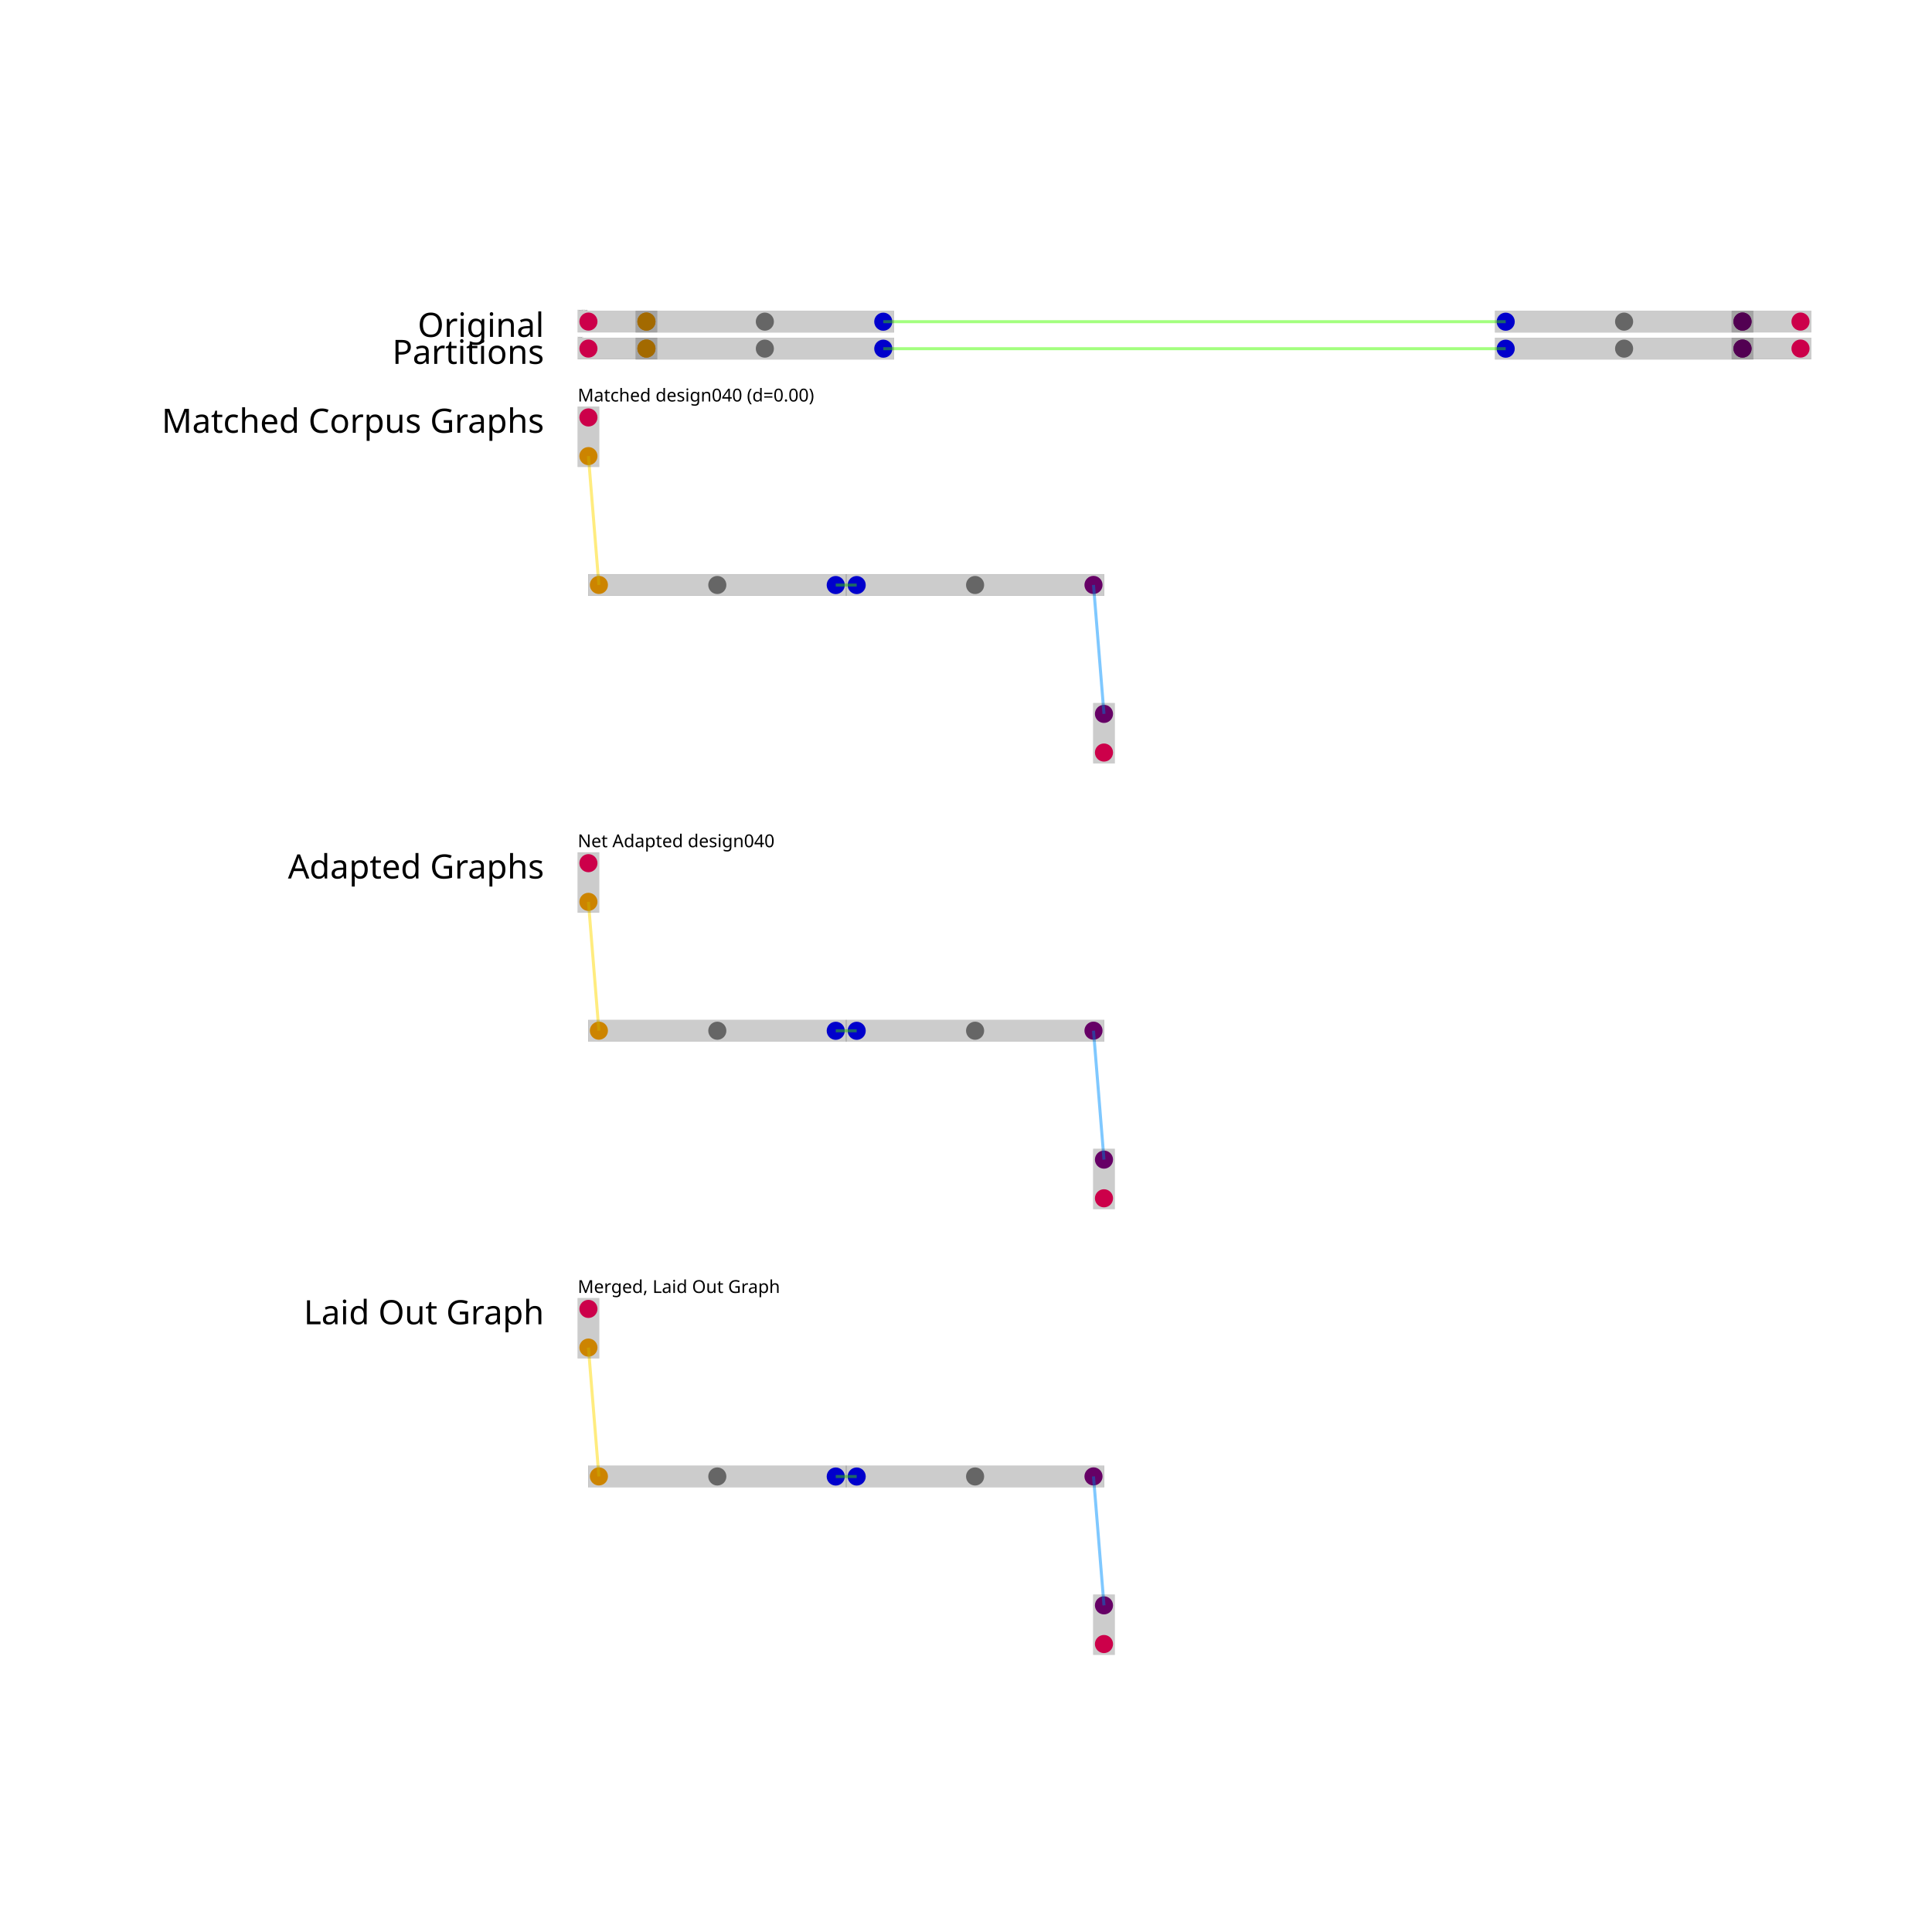
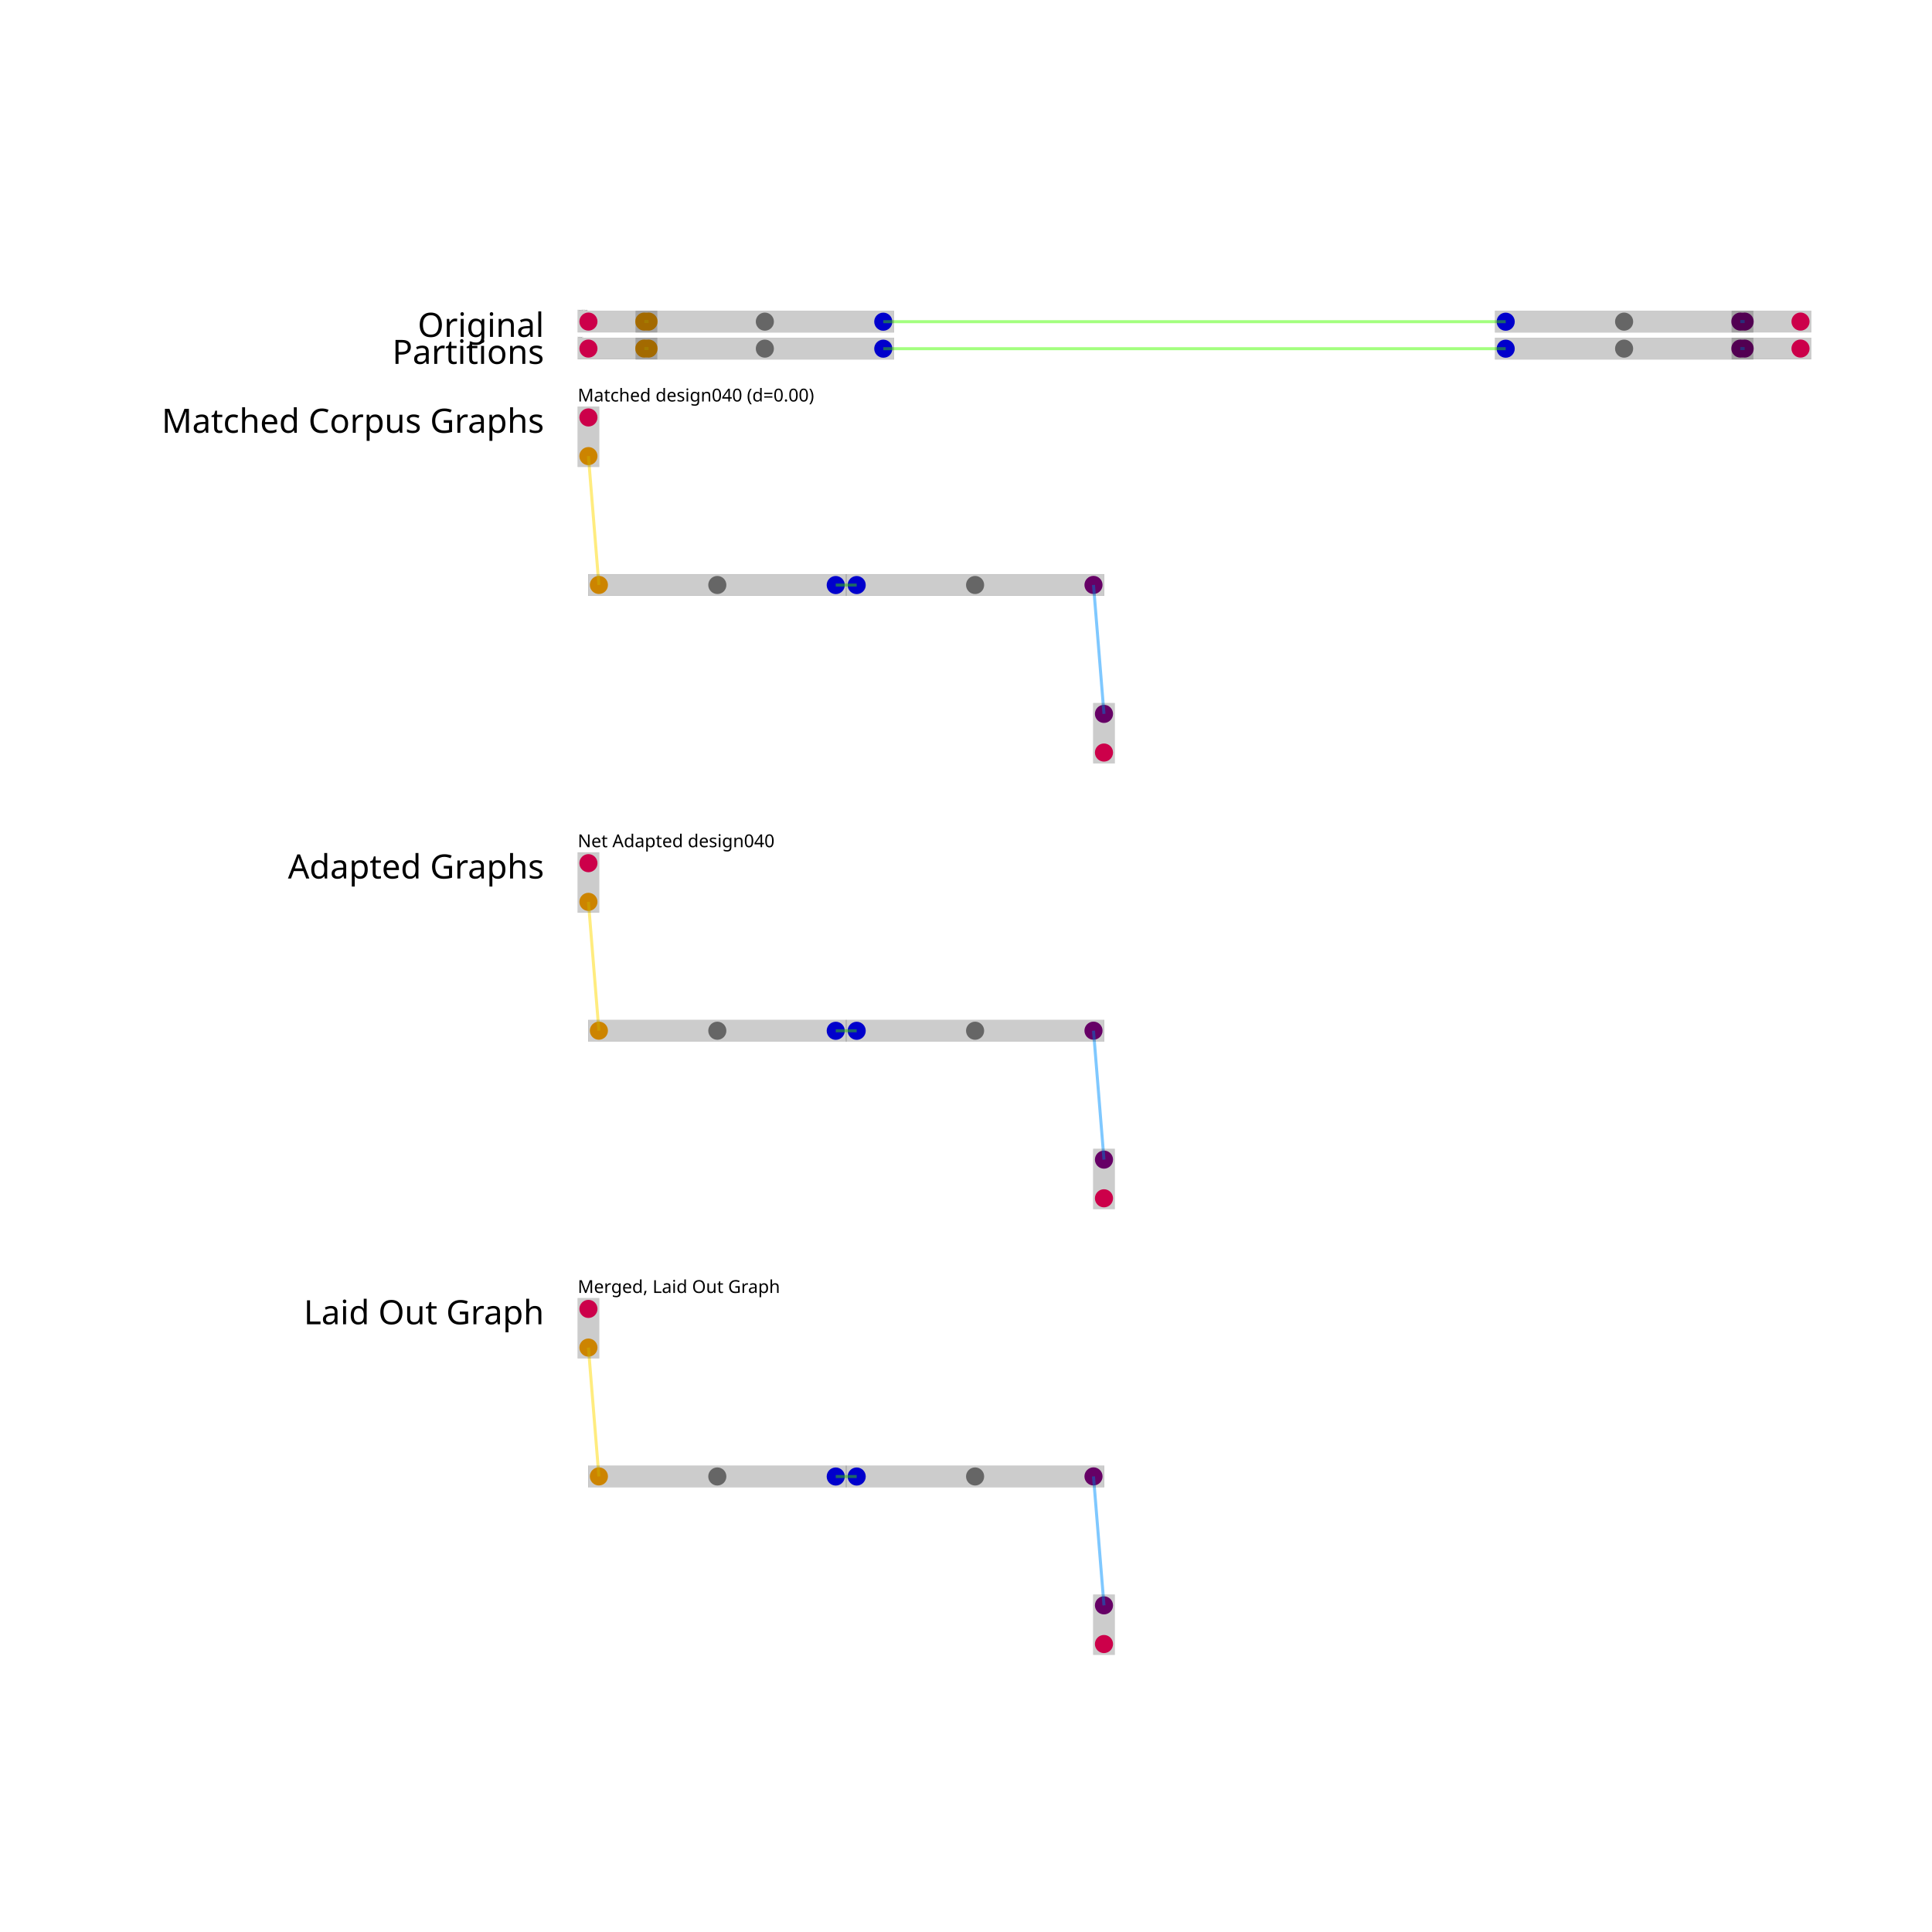
<svg xmlns="http://www.w3.org/2000/svg" width="640" height="640" viewBox="0 0 640 640">
  <rect width="100%" height="100%" fill="white" />
  <g>
    <circle data-type="point" data-label="R1_center component_center center_schematic_component_0" data-x="-2" data-y="0" cx="253.367" cy="106.545" r="3" fill="gray" />
  </g>
  <g>
-     <circle data-type="point" data-label="R1_pin1 vcc unnamedsubcircuit335_connectivity_net0" data-x="-2.5512907" data-y="0.0002732499999993365" cx="214.137" cy="106.525" r="3" fill="orange" />
-   </g>
-   <g>
-     <circle data-type="point" data-label="R1_pin2 normal unnamedsubcircuit335_connectivity_net2" data-x="-1.4487092999999995" data-y="-0.0002732499999993365" cx="292.597" cy="106.564" r="3" fill="blue" />
+     <circle data-type="point" data-label="R1_pin1 vcc unnamedsubcircuit335_connectivity_net0" data-x="-2.541291001226121" data-y="0.0002680479879677541" cx="214.849" cy="106.526" r="3" fill="orange" />
+   </g>
+   <g>
+     <circle data-type="point" data-label="NL_VCC0_pin vcc unnamedsubcircuit335_connectivity_net0" data-x="-2.5612909999999958" data-y="0.0002730092592695228" cx="213.426" cy="106.525" r="3" fill="orange" />
+   </g>
+   <g>
+     <circle data-type="point" data-label="R1_pin2 normal unnamedsubcircuit335_connectivity_net2" data-x="-1.448709" data-y="-0.000273" cx="292.597" cy="106.564" r="3" fill="blue" />
  </g>
  <g>
    <circle data-type="point" data-label="C1_center component_center center_schematic_component_1" data-x="2" data-y="0" cx="538.005" cy="106.545" r="3" fill="gray" />
  </g>
  <g>
-     <circle data-type="point" data-label="C1_pin1 normal unnamedsubcircuit335_connectivity_net2" data-x="1.4487906999999995" data-y="-0.00027334999999961695" cx="498.781" cy="106.564" r="3" fill="blue" />
-   </g>
-   <g>
-     <circle data-type="point" data-label="C1_pin2 gnd unnamedsubcircuit335_connectivity_net1" data-x="2.5512093" data-y="0.00027334999999961695" cx="577.229" cy="106.525" r="3" fill="purple" />
-   </g>
-   <g>
-     <circle data-type="point" data-label="NL_VCC0_pin vcc unnamedsubcircuit335_connectivity_net0" data-x="-2.5512907" data-y="0.0002732499999993365" cx="214.137" cy="106.525" r="3" fill="orange" />
-   </g>
-   <g>
-     <circle data-type="point" data-label="NL_VCC0_center netlabel_center NL_VCC0_center" data-x="-2.8212907" data-y="0.0002732499999993365" cx="194.924" cy="106.525" r="3" fill="hsl(338.4, 100%, 50%, 1)" />
-   </g>
-   <g>
-     <circle data-type="point" data-label="NL_GND0_pin gnd unnamedsubcircuit335_connectivity_net1" data-x="2.5512093" data-y="0.00027334999999961695" cx="577.229" cy="106.525" r="3" fill="purple" />
-   </g>
-   <g>
-     <circle data-type="point" data-label="NL_GND0_center netlabel_center NL_GND0_center" data-x="2.8212093" data-y="0.00027334999999961695" cx="596.442" cy="106.525" r="3" fill="hsl(338.4, 100%, 50%, 1)" />
+     <circle data-type="point" data-label="C1_pin1 normal unnamedsubcircuit335_connectivity_net2" data-x="1.448791" data-y="-0.000273" cx="498.781" cy="106.564" r="3" fill="blue" />
+   </g>
+   <g>
+     <circle data-type="point" data-label="C1_pin2 gnd unnamedsubcircuit335_connectivity_net1" data-x="2.5412090012264863" data-y="0.000268047251287317" cx="576.517" cy="106.526" r="3" fill="purple" />
+   </g>
+   <g>
+     <circle data-type="point" data-label="NL_GND0_pin gnd unnamedsubcircuit335_connectivity_net1" data-x="2.561208999999992" data-y="0.0002730129629485455" cx="577.941" cy="106.525" r="3" fill="purple" />
+   </g>
+   <g>
+     <circle data-type="point" data-label="NL_VCC0_center netlabel_center NL_VCC0_center" data-x="-2.821291" data-y="0.000273" cx="194.924" cy="106.525" r="3" fill="hsl(338.4, 100%, 50%, 1)" />
+   </g>
+   <g>
+     <circle data-type="point" data-label="NL_GND0_center netlabel_center NL_GND0_center" data-x="2.821209" data-y="0.000273" cx="596.442" cy="106.525" r="3" fill="hsl(338.4, 100%, 50%, 1)" />
  </g>
  <g>
    <circle data-type="point" data-label="R1_center component_center center_schematic_component_0" data-x="-2" data-y="-0.12568337499999904" cx="253.367" cy="115.488" r="3" fill="gray" />
  </g>
  <g>
-     <circle data-type="point" data-label="R1_pin1 vcc unnamedsubcircuit335_connectivity_net0" data-x="-2.5512907" data-y="-0.1254101249999997" cx="214.137" cy="115.469" r="3" fill="orange" />
-   </g>
-   <g>
-     <circle data-type="point" data-label="R1_pin2 normal unnamedsubcircuit335_connectivity_net2" data-x="-1.4487092999999995" data-y="-0.12595662499999838" cx="292.597" cy="115.508" r="3" fill="blue" />
+     <circle data-type="point" data-label="R1_pin1 vcc unnamedsubcircuit335_connectivity_net0" data-x="-2.541291001226121" data-y="-0.12541532701203129" cx="214.849" cy="115.469" r="3" fill="orange" />
+   </g>
+   <g>
+     <circle data-type="point" data-label="NL_VCC0_pin vcc unnamedsubcircuit335_connectivity_net0" data-x="-2.5612909999999958" data-y="-0.12541036574072953" cx="213.426" cy="115.469" r="3" fill="orange" />
+   </g>
+   <g>
+     <circle data-type="point" data-label="R1_pin2 normal unnamedsubcircuit335_connectivity_net2" data-x="-1.448709" data-y="-0.12595637499999904" cx="292.597" cy="115.508" r="3" fill="blue" />
  </g>
  <g>
    <circle data-type="point" data-label="C1_center component_center center_schematic_component_1" data-x="2" data-y="-0.12568337499999904" cx="538.005" cy="115.488" r="3" fill="gray" />
  </g>
  <g>
-     <circle data-type="point" data-label="C1_pin1 normal unnamedsubcircuit335_connectivity_net2" data-x="1.4487906999999995" data-y="-0.12595672499999866" cx="498.781" cy="115.508" r="3" fill="blue" />
-   </g>
-   <g>
-     <circle data-type="point" data-label="C1_pin2 gnd unnamedsubcircuit335_connectivity_net1" data-x="2.5512093" data-y="-0.12541002499999943" cx="577.229" cy="115.469" r="3" fill="purple" />
-   </g>
-   <g>
-     <circle data-type="point" data-label="NL_VCC0_pin vcc unnamedsubcircuit335_connectivity_net0" data-x="-2.5512907" data-y="-0.1254101249999997" cx="214.137" cy="115.469" r="3" fill="orange" />
-   </g>
-   <g>
-     <circle data-type="point" data-label="NL_VCC0_center netlabel_center NL_VCC0_center" data-x="-2.8212907" data-y="-0.1254101249999997" cx="194.924" cy="115.469" r="3" fill="hsl(338.4, 100%, 50%, 1)" />
-   </g>
-   <g>
-     <circle data-type="point" data-label="NL_GND0_pin gnd unnamedsubcircuit335_connectivity_net1" data-x="2.5512093" data-y="-0.12541002499999943" cx="577.229" cy="115.469" r="3" fill="purple" />
-   </g>
-   <g>
-     <circle data-type="point" data-label="NL_GND0_center netlabel_center NL_GND0_center" data-x="2.8212093" data-y="-0.12541002499999943" cx="596.442" cy="115.469" r="3" fill="hsl(338.4, 100%, 50%, 1)" />
+     <circle data-type="point" data-label="C1_pin1 normal unnamedsubcircuit335_connectivity_net2" data-x="1.448791" data-y="-0.12595637499999904" cx="498.781" cy="115.508" r="3" fill="blue" />
+   </g>
+   <g>
+     <circle data-type="point" data-label="C1_pin2 gnd unnamedsubcircuit335_connectivity_net1" data-x="2.5412090012264863" data-y="-0.12541532774871172" cx="576.517" cy="115.469" r="3" fill="purple" />
+   </g>
+   <g>
+     <circle data-type="point" data-label="NL_GND0_pin gnd unnamedsubcircuit335_connectivity_net1" data-x="2.561208999999992" data-y="-0.1254103620370505" cx="577.941" cy="115.469" r="3" fill="purple" />
+   </g>
+   <g>
+     <circle data-type="point" data-label="NL_VCC0_center netlabel_center NL_VCC0_center" data-x="-2.821291" data-y="-0.12541037499999905" cx="194.924" cy="115.469" r="3" fill="hsl(338.4, 100%, 50%, 1)" />
+   </g>
+   <g>
+     <circle data-type="point" data-label="NL_GND0_center netlabel_center NL_GND0_center" data-x="2.821209" data-y="-0.12541037499999905" cx="596.442" cy="115.469" r="3" fill="hsl(338.4, 100%, 50%, 1)" />
  </g>
  <g>
    <circle data-type="point" data-label="schematic_component_0_center component_center center_schematic_component_0" data-x="-2.2212907" data-y="-1.2260250624999984" cx="237.62" cy="193.788" r="3" fill="gray" />
  </g>
  <g>
-     <circle data-type="point" data-label="schematic_port_0 vcc unnamedsubcircuit1719_connectivity_net0" data-x="-2.7725814" data-y="-1.225751812499999" cx="198.39" cy="193.769" r="3" fill="orange" />
-   </g>
-   <g>
-     <circle data-type="point" data-label="schematic_port_1 normal unnamedsubcircuit1719_connectivity_net1" data-x="-1.6699999999999997" data-y="-1.2262983124999978" cx="276.85" cy="193.808" r="3" fill="blue" />
+     <circle data-type="point" data-label="schematic_port_0 vcc unnamedsubcircuit1719_connectivity_net0" data-x="-2.7725817" data-y="-1.2257520624999985" cx="198.39" cy="193.769" r="3" fill="orange" />
+   </g>
+   <g>
+     <circle data-type="point" data-label="schematic_port_1 normal unnamedsubcircuit1719_connectivity_net1" data-x="-1.6699997" data-y="-1.2262980624999984" cx="276.85" cy="193.808" r="3" fill="blue" />
  </g>
  <g>
    <circle data-type="point" data-label="schematic_component_1_center component_center center_schematic_component_1" data-x="-1.0212907" data-y="-1.2260250624999984" cx="323.012" cy="193.788" r="3" fill="gray" />
  </g>
  <g>
-     <circle data-type="point" data-label="schematic_port_2 normal unnamedsubcircuit1719_connectivity_net1" data-x="-1.5725000000000002" data-y="-1.226298412499998" cx="283.788" cy="193.808" r="3" fill="blue" />
-   </g>
-   <g>
-     <circle data-type="point" data-label="schematic_port_3 gnd unnamedsubcircuit1719_connectivity_net2" data-x="-0.47008139999999976" data-y="-1.2257517124999988" cx="362.235" cy="193.769" r="3" fill="purple" />
+     <circle data-type="point" data-label="schematic_port_2 normal unnamedsubcircuit1719_connectivity_net1" data-x="-1.5724996999999998" data-y="-1.2262980624999984" cx="283.788" cy="193.808" r="3" fill="blue" />
+   </g>
+   <g>
+     <circle data-type="point" data-label="schematic_port_3 gnd unnamedsubcircuit1719_connectivity_net2" data-x="-0.47008169999999994" data-y="-1.2257520624999985" cx="362.235" cy="193.769" r="3" fill="purple" />
  </g>
  <g>
    <circle data-type="point" data-label="schematic_net_label_0_pin vcc unnamedsubcircuit1719_connectivity_net0" data-x="-2.8212907" data-y="-0.6260250624999985" cx="194.924" cy="151.092" r="3" fill="orange" />
  </g>
  <g>
    <circle data-type="point" data-label="schematic_net_label_0_center netlabel_center schematic_net_label_0_center" data-x="-2.8212907" data-y="-0.4460250624999984" cx="194.924" cy="138.284" r="3" fill="hsl(338.4, 100%, 50%, 1)" />
  </g>
  <g>
    <circle data-type="point" data-label="schematic_net_label_1_pin gnd unnamedsubcircuit1719_connectivity_net2" data-x="-0.4212906999999999" data-y="-1.8260250624999985" cx="365.707" cy="236.484" r="3" fill="purple" />
  </g>
  <g>
    <circle data-type="point" data-label="schematic_net_label_1_center netlabel_center schematic_net_label_1_center" data-x="-0.4212906999999999" data-y="-2.0060250624999982" cx="365.707" cy="249.293" r="3" fill="hsl(338.4, 100%, 50%, 1)" />
  </g>
  <g>
    <circle data-type="point" data-label="R1_center component_center center_schematic_component_0" data-x="-2.2212907" data-y="-3.3010250624999986" cx="237.62" cy="341.444" r="3" fill="gray" />
  </g>
  <g>
-     <circle data-type="point" data-label="R1_pin1 vcc unnamedsubcircuit335_connectivity_net0" data-x="-2.7725814" data-y="-3.3007518124999993" cx="198.39" cy="341.425" r="3" fill="orange" />
-   </g>
-   <g>
-     <circle data-type="point" data-label="R1_pin2 normal unnamedsubcircuit335_connectivity_net2" data-x="-1.6699999999999995" data-y="-3.301298312499998" cx="276.85" cy="341.464" r="3" fill="blue" />
+     <circle data-type="point" data-label="R1_pin1 vcc unnamedsubcircuit335_connectivity_net0" data-x="-2.7725817" data-y="-3.3007520624999986" cx="198.39" cy="341.425" r="3" fill="orange" />
+   </g>
+   <g>
+     <circle data-type="point" data-label="R1_pin2 normal unnamedsubcircuit335_connectivity_net2" data-x="-1.6699997" data-y="-3.3012980624999986" cx="276.85" cy="341.464" r="3" fill="blue" />
  </g>
  <g>
    <circle data-type="point" data-label="C1_center component_center center_schematic_component_1" data-x="-1.0212907" data-y="-3.3010250624999986" cx="323.012" cy="341.444" r="3" fill="gray" />
  </g>
  <g>
-     <circle data-type="point" data-label="C1_pin1 normal unnamedsubcircuit335_connectivity_net2" data-x="-1.5725000000000005" data-y="-3.3012984124999982" cx="283.788" cy="341.464" r="3" fill="blue" />
-   </g>
-   <g>
-     <circle data-type="point" data-label="C1_pin2 gnd unnamedsubcircuit335_connectivity_net1" data-x="-0.4700814" data-y="-3.300751712499999" cx="362.235" cy="341.425" r="3" fill="purple" />
+     <circle data-type="point" data-label="C1_pin1 normal unnamedsubcircuit335_connectivity_net2" data-x="-1.5724996999999998" data-y="-3.3012980624999986" cx="283.788" cy="341.464" r="3" fill="blue" />
+   </g>
+   <g>
+     <circle data-type="point" data-label="C1_pin2 gnd unnamedsubcircuit335_connectivity_net1" data-x="-0.47008169999999994" data-y="-3.3007520624999986" cx="362.235" cy="341.425" r="3" fill="purple" />
  </g>
  <g>
    <circle data-type="point" data-label="NL_VCC0_pin vcc unnamedsubcircuit335_connectivity_net0" data-x="-2.8212907" data-y="-2.7010250624999985" cx="194.924" cy="298.748" r="3" fill="orange" />
  </g>
  <g>
    <circle data-type="point" data-label="NL_VCC0_center netlabel_center NL_VCC0_center" data-x="-2.8212907" data-y="-2.521025062499999" cx="194.924" cy="285.94" r="3" fill="hsl(338.4, 100%, 50%, 1)" />
  </g>
  <g>
    <circle data-type="point" data-label="NL_GND0_pin gnd unnamedsubcircuit335_connectivity_net1" data-x="-0.4212906999999999" data-y="-3.9010250624999987" cx="365.707" cy="384.14" r="3" fill="purple" />
  </g>
  <g>
    <circle data-type="point" data-label="NL_GND0_center netlabel_center NL_GND0_center" data-x="-0.4212906999999999" data-y="-4.081025062499998" cx="365.707" cy="396.949" r="3" fill="hsl(338.4, 100%, 50%, 1)" />
  </g>
  <g>
    <circle data-type="point" data-label="R1_center component_center center_schematic_component_0" data-x="-2.2212907" data-y="-5.376025062499998" cx="237.62" cy="489.1" r="3" fill="gray" />
  </g>
  <g>
-     <circle data-type="point" data-label="R1_pin1 vcc unnamedsubcircuit335_connectivity_net0" data-x="-2.7725814" data-y="-5.375751812499999" cx="198.39" cy="489.081" r="3" fill="orange" />
-   </g>
-   <g>
-     <circle data-type="point" data-label="R1_pin2 normal unnamedsubcircuit335_connectivity_net2" data-x="-1.6699999999999995" data-y="-5.376298312499998" cx="276.85" cy="489.12" r="3" fill="blue" />
+     <circle data-type="point" data-label="R1_pin1 vcc unnamedsubcircuit335_connectivity_net0" data-x="-2.7725817" data-y="-5.375752062499998" cx="198.39" cy="489.081" r="3" fill="orange" />
+   </g>
+   <g>
+     <circle data-type="point" data-label="R1_pin2 normal unnamedsubcircuit335_connectivity_net2" data-x="-1.6699997" data-y="-5.376298062499998" cx="276.85" cy="489.12" r="3" fill="blue" />
  </g>
  <g>
    <circle data-type="point" data-label="C1_center component_center center_schematic_component_1" data-x="-1.0212907" data-y="-5.376025062499998" cx="323.012" cy="489.1" r="3" fill="gray" />
  </g>
  <g>
-     <circle data-type="point" data-label="C1_pin1 normal unnamedsubcircuit335_connectivity_net2" data-x="-1.5725000000000005" data-y="-5.376298412499998" cx="283.788" cy="489.12" r="3" fill="blue" />
-   </g>
-   <g>
-     <circle data-type="point" data-label="C1_pin2 gnd unnamedsubcircuit335_connectivity_net1" data-x="-0.4700814" data-y="-5.375751712499999" cx="362.235" cy="489.081" r="3" fill="purple" />
+     <circle data-type="point" data-label="C1_pin1 normal unnamedsubcircuit335_connectivity_net2" data-x="-1.5724996999999998" data-y="-5.376298062499998" cx="283.788" cy="489.12" r="3" fill="blue" />
+   </g>
+   <g>
+     <circle data-type="point" data-label="C1_pin2 gnd unnamedsubcircuit335_connectivity_net1" data-x="-0.47008169999999994" data-y="-5.375752062499998" cx="362.235" cy="489.081" r="3" fill="purple" />
  </g>
  <g>
    <circle data-type="point" data-label="NL_VCC0_pin vcc unnamedsubcircuit335_connectivity_net0" data-x="-2.8212907" data-y="-4.776025062499999" cx="194.924" cy="446.404" r="3" fill="orange" />
  </g>
  <g>
    <circle data-type="point" data-label="NL_VCC0_center netlabel_center NL_VCC0_center" data-x="-2.8212907" data-y="-4.596025062499998" cx="194.924" cy="433.596" r="3" fill="hsl(338.4, 100%, 50%, 1)" />
  </g>
  <g>
    <circle data-type="point" data-label="NL_GND0_pin gnd unnamedsubcircuit335_connectivity_net1" data-x="-0.4212906999999999" data-y="-5.976025062499998" cx="365.707" cy="531.796" r="3" fill="purple" />
  </g>
  <g>
    <circle data-type="point" data-label="NL_GND0_center netlabel_center NL_GND0_center" data-x="-0.4212906999999999" data-y="-6.156025062499999" cx="365.707" cy="544.605" r="3" fill="hsl(338.4, 100%, 50%, 1)" />
  </g>
  <g>
-     <polyline data-points="-2.5512907,0.0002732499999993365 -2.5512907,0.0002732499999993365" data-type="line" data-label="" points="214.137,106.525 214.137,106.525" fill="none" stroke="hsl(51.429, 100%, 50%, 0.5)" stroke-width="1" />
-   </g>
-   <g>
-     <polyline data-points="-1.4487092999999995,-0.0002732499999993365 1.4487906999999995,-0.00027334999999961695" data-type="line" data-label="" points="292.597,106.564 498.781,106.564" fill="none" stroke="hsl(102.857, 100%, 50%, 0.5)" stroke-width="1" />
-   </g>
-   <g>
-     <polyline data-points="2.5512093,0.00027334999999961695 2.5512093,0.00027334999999961695" data-type="line" data-label="" points="577.229,106.525 577.229,106.525" fill="none" stroke="hsl(205.714, 100%, 50%, 0.5)" stroke-width="1" />
-   </g>
-   <g>
-     <polyline data-points="-2.5512907,-0.1254101249999997 -2.5512907,-0.1254101249999997" data-type="line" data-label="" points="214.137,115.469 214.137,115.469" fill="none" stroke="hsl(51.429, 100%, 50%, 0.5)" stroke-width="1" />
-   </g>
-   <g>
-     <polyline data-points="-1.4487092999999995,-0.12595662499999838 1.4487906999999995,-0.12595672499999866" data-type="line" data-label="" points="292.597,115.508 498.781,115.508" fill="none" stroke="hsl(102.857, 100%, 50%, 0.5)" stroke-width="1" />
-   </g>
-   <g>
-     <polyline data-points="2.5512093,-0.12541002499999943 2.5512093,-0.12541002499999943" data-type="line" data-label="" points="577.229,115.469 577.229,115.469" fill="none" stroke="hsl(205.714, 100%, 50%, 0.5)" stroke-width="1" />
-   </g>
-   <g>
-     <polyline data-points="-2.7725814,-1.225751812499999 -2.8212907,-0.6260250624999985" data-type="line" data-label="" points="198.39,193.769 194.924,151.092" fill="none" stroke="hsl(51.429, 100%, 50%, 0.5)" stroke-width="1" />
-   </g>
-   <g>
-     <polyline data-points="-1.6699999999999997,-1.2262983124999978 -1.5725000000000002,-1.226298412499998" data-type="line" data-label="" points="276.85,193.808 283.788,193.808" fill="none" stroke="hsl(102.857, 100%, 50%, 0.5)" stroke-width="1" />
-   </g>
-   <g>
-     <polyline data-points="-0.47008139999999976,-1.2257517124999988 -0.4212906999999999,-1.8260250624999985" data-type="line" data-label="" points="362.235,193.769 365.707,236.484" fill="none" stroke="hsl(205.714, 100%, 50%, 0.5)" stroke-width="1" />
-   </g>
-   <g>
-     <polyline data-points="-2.7725814,-3.3007518124999993 -2.8212907,-2.7010250624999985" data-type="line" data-label="" points="198.39,341.425 194.924,298.748" fill="none" stroke="hsl(51.429, 100%, 50%, 0.5)" stroke-width="1" />
-   </g>
-   <g>
-     <polyline data-points="-1.6699999999999995,-3.301298312499998 -1.5725000000000005,-3.3012984124999982" data-type="line" data-label="" points="276.85,341.464 283.788,341.464" fill="none" stroke="hsl(102.857, 100%, 50%, 0.5)" stroke-width="1" />
-   </g>
-   <g>
-     <polyline data-points="-0.4700814,-3.300751712499999 -0.4212906999999999,-3.9010250624999987" data-type="line" data-label="" points="362.235,341.425 365.707,384.14" fill="none" stroke="hsl(205.714, 100%, 50%, 0.5)" stroke-width="1" />
-   </g>
-   <g>
-     <polyline data-points="-2.7725814,-5.375751812499999 -2.8212907,-4.776025062499999" data-type="line" data-label="" points="198.39,489.081 194.924,446.404" fill="none" stroke="hsl(51.429, 100%, 50%, 0.5)" stroke-width="1" />
-   </g>
-   <g>
-     <polyline data-points="-1.6699999999999995,-5.376298312499998 -1.5725000000000005,-5.376298412499998" data-type="line" data-label="" points="276.85,489.12 283.788,489.12" fill="none" stroke="hsl(102.857, 100%, 50%, 0.5)" stroke-width="1" />
-   </g>
-   <g>
-     <polyline data-points="-0.4700814,-5.375751712499999 -0.4212906999999999,-5.976025062499998" data-type="line" data-label="" points="362.235,489.081 365.707,531.796" fill="none" stroke="hsl(205.714, 100%, 50%, 0.5)" stroke-width="1" />
+     <polyline data-points="-2.541291001226121,0.0002680479879677541 -2.5612909999999958,0.0002730092592695228" data-type="line" data-label="" points="214.849,106.526 213.426,106.525" fill="none" stroke="hsl(51.429, 100%, 50%, 0.5)" stroke-width="1" />
+   </g>
+   <g>
+     <polyline data-points="-1.448709,-0.000273 1.448791,-0.000273" data-type="line" data-label="" points="292.597,106.564 498.781,106.564" fill="none" stroke="hsl(102.857, 100%, 50%, 0.5)" stroke-width="1" />
+   </g>
+   <g>
+     <polyline data-points="2.5412090012264863,0.000268047251287317 2.561208999999992,0.0002730129629485455" data-type="line" data-label="" points="576.517,106.526 577.941,106.525" fill="none" stroke="hsl(205.714, 100%, 50%, 0.5)" stroke-width="1" />
+   </g>
+   <g>
+     <polyline data-points="-2.541291001226121,-0.12541532701203129 -2.5612909999999958,-0.12541036574072953" data-type="line" data-label="" points="214.849,115.469 213.426,115.469" fill="none" stroke="hsl(51.429, 100%, 50%, 0.5)" stroke-width="1" />
+   </g>
+   <g>
+     <polyline data-points="-1.448709,-0.12595637499999904 1.448791,-0.12595637499999904" data-type="line" data-label="" points="292.597,115.508 498.781,115.508" fill="none" stroke="hsl(102.857, 100%, 50%, 0.5)" stroke-width="1" />
+   </g>
+   <g>
+     <polyline data-points="2.5412090012264863,-0.12541532774871172 2.561208999999992,-0.1254103620370505" data-type="line" data-label="" points="576.517,115.469 577.941,115.469" fill="none" stroke="hsl(205.714, 100%, 50%, 0.5)" stroke-width="1" />
+   </g>
+   <g>
+     <polyline data-points="-2.7725817,-1.2257520624999985 -2.8212907,-0.6260250624999985" data-type="line" data-label="" points="198.39,193.769 194.924,151.092" fill="none" stroke="hsl(51.429, 100%, 50%, 0.5)" stroke-width="1" />
+   </g>
+   <g>
+     <polyline data-points="-1.6699997,-1.2262980624999984 -1.5724996999999998,-1.2262980624999984" data-type="line" data-label="" points="276.85,193.808 283.788,193.808" fill="none" stroke="hsl(102.857, 100%, 50%, 0.5)" stroke-width="1" />
+   </g>
+   <g>
+     <polyline data-points="-0.47008169999999994,-1.2257520624999985 -0.4212906999999999,-1.8260250624999985" data-type="line" data-label="" points="362.235,193.769 365.707,236.484" fill="none" stroke="hsl(205.714, 100%, 50%, 0.5)" stroke-width="1" />
+   </g>
+   <g>
+     <polyline data-points="-2.7725817,-3.3007520624999986 -2.8212907,-2.7010250624999985" data-type="line" data-label="" points="198.39,341.425 194.924,298.748" fill="none" stroke="hsl(51.429, 100%, 50%, 0.5)" stroke-width="1" />
+   </g>
+   <g>
+     <polyline data-points="-1.6699997,-3.3012980624999986 -1.5724996999999998,-3.3012980624999986" data-type="line" data-label="" points="276.85,341.464 283.788,341.464" fill="none" stroke="hsl(102.857, 100%, 50%, 0.5)" stroke-width="1" />
+   </g>
+   <g>
+     <polyline data-points="-0.47008169999999994,-3.3007520624999986 -0.4212906999999999,-3.9010250624999987" data-type="line" data-label="" points="362.235,341.425 365.707,384.14" fill="none" stroke="hsl(205.714, 100%, 50%, 0.5)" stroke-width="1" />
+   </g>
+   <g>
+     <polyline data-points="-2.7725817,-5.375752062499998 -2.8212907,-4.776025062499999" data-type="line" data-label="" points="198.39,489.081 194.924,446.404" fill="none" stroke="hsl(51.429, 100%, 50%, 0.5)" stroke-width="1" />
+   </g>
+   <g>
+     <polyline data-points="-1.6699997,-5.376298062499998 -1.5724996999999998,-5.376298062499998" data-type="line" data-label="" points="276.85,489.12 283.788,489.12" fill="none" stroke="hsl(102.857, 100%, 50%, 0.5)" stroke-width="1" />
+   </g>
+   <g>
+     <polyline data-points="-0.47008169999999994,-5.375752062499998 -0.4212906999999999,-5.976025062499998" data-type="line" data-label="" points="362.235,489.081 365.707,531.796" fill="none" stroke="hsl(205.714, 100%, 50%, 0.5)" stroke-width="1" />
  </g>
  <g>
    <rect data-type="rect" data-label="R1" data-x="-1.9999999999999998" data-y="0" x="210.579" y="102.967" width="85.575" height="7.155" fill="rgba(0, 0, 0, 0.2)" stroke="black" stroke-width="0.014" />
  </g>
  <g>
    <rect data-type="rect" data-label="C1" data-x="1.9999999999999998" data-y="0" x="495.223" y="102.967" width="85.564" height="7.155" fill="rgba(0, 0, 0, 0.2)" stroke="black" stroke-width="0.014" />
  </g>
  <g>
    <rect data-type="rect" data-label="NL_VCC0" data-x="-2.6862907" data-y="0.0002732499999993365" x="191.366" y="102.967" width="26.329" height="7.116" fill="rgba(0, 0, 0, 0.2)" stroke="black" stroke-width="0.014" />
  </g>
  <g>
    <rect data-type="rect" data-label="NL_GND0" data-x="2.6862093" data-y="0.00027334999999961695" x="573.671" y="102.967" width="26.329" height="7.116" fill="rgba(0, 0, 0, 0.2)" stroke="black" stroke-width="0.014" />
  </g>
  <g>
    <rect data-type="rect" data-label="R1" data-x="-1.9999999999999998" data-y="-0.12568337499999904" x="210.579" y="111.911" width="85.575" height="7.155" fill="rgba(0, 0, 0, 0.2)" stroke="black" stroke-width="0.014" />
  </g>
  <g>
    <rect data-type="rect" data-label="C1" data-x="1.9999999999999998" data-y="-0.12568337499999904" x="495.223" y="111.911" width="85.564" height="7.155" fill="rgba(0, 0, 0, 0.2)" stroke="black" stroke-width="0.014" />
  </g>
  <g>
    <rect data-type="rect" data-label="NL_VCC0" data-x="-2.6862907" data-y="-0.1254101249999997" x="191.366" y="111.911" width="26.329" height="7.116" fill="rgba(0, 0, 0, 0.2)" stroke="black" stroke-width="0.014" />
  </g>
  <g>
    <rect data-type="rect" data-label="NL_GND0" data-x="2.6862093" data-y="-0.12541002499999943" x="573.671" y="111.911" width="26.329" height="7.116" fill="rgba(0, 0, 0, 0.2)" stroke="black" stroke-width="0.014" />
  </g>
  <g>
    <rect data-type="rect" data-label="schematic_component_0" data-x="-2.2212907" data-y="-1.2260250624999984" x="194.833" y="190.211" width="85.575" height="7.155" fill="rgba(0, 0, 0, 0.2)" stroke="black" stroke-width="0.014" />
  </g>
  <g>
    <rect data-type="rect" data-label="schematic_component_1" data-x="-1.0212907" data-y="-1.2260250624999984" x="280.23" y="190.211" width="85.564" height="7.155" fill="rgba(0, 0, 0, 0.2)" stroke="black" stroke-width="0.014" />
  </g>
  <g>
    <rect data-type="rect" data-label="schematic_net_label_0" data-x="-2.8212907" data-y="-0.5360250624999985" x="191.366" y="134.726" width="7.116" height="19.925" fill="rgba(0, 0, 0, 0.2)" stroke="black" stroke-width="0.014" />
  </g>
  <g>
    <rect data-type="rect" data-label="schematic_net_label_1" data-x="-0.4212906999999999" data-y="-1.9160250624999984" x="362.149" y="232.926" width="7.116" height="19.925" fill="rgba(0, 0, 0, 0.2)" stroke="black" stroke-width="0.014" />
  </g>
  <g>
    <rect data-type="rect" data-label="R1" data-x="-2.2212907" data-y="-3.3010250624999986" x="194.833" y="337.867" width="85.575" height="7.155" fill="rgba(0, 0, 0, 0.2)" stroke="black" stroke-width="0.014" />
  </g>
  <g>
    <rect data-type="rect" data-label="C1" data-x="-1.0212907000000002" data-y="-3.3010250624999986" x="280.23" y="337.867" width="85.564" height="7.155" fill="rgba(0, 0, 0, 0.2)" stroke="black" stroke-width="0.014" />
  </g>
  <g>
    <rect data-type="rect" data-label="NL_VCC0" data-x="-2.8212907" data-y="-2.6110250624999987" x="191.366" y="282.382" width="7.116" height="19.925" fill="rgba(0, 0, 0, 0.2)" stroke="black" stroke-width="0.014" />
  </g>
  <g>
    <rect data-type="rect" data-label="NL_GND0" data-x="-0.4212906999999999" data-y="-3.9910250624999986" x="362.149" y="380.582" width="7.116" height="19.925" fill="rgba(0, 0, 0, 0.2)" stroke="black" stroke-width="0.014" />
  </g>
  <g>
    <rect data-type="rect" data-label="R1" data-x="-2.2212907" data-y="-5.376025062499998" x="194.833" y="485.523" width="85.575" height="7.155" fill="rgba(0, 0, 0, 0.2)" stroke="black" stroke-width="0.014" />
  </g>
  <g>
    <rect data-type="rect" data-label="C1" data-x="-1.0212907000000002" data-y="-5.376025062499998" x="280.23" y="485.523" width="85.564" height="7.155" fill="rgba(0, 0, 0, 0.2)" stroke="black" stroke-width="0.014" />
  </g>
  <g>
    <rect data-type="rect" data-label="NL_VCC0" data-x="-2.8212907" data-y="-4.686025062499999" x="191.366" y="430.038" width="7.116" height="19.925" fill="rgba(0, 0, 0, 0.2)" stroke="black" stroke-width="0.014" />
  </g>
  <g>
    <rect data-type="rect" data-label="NL_GND0" data-x="-0.4212906999999999" data-y="-6.066025062499998" x="362.149" y="528.238" width="7.116" height="19.925" fill="rgba(0, 0, 0, 0.2)" stroke="black" stroke-width="0.014" />
  </g>
  <text data-type="text" data-label="Original BPC Graph" data-x="-2.8712907" data-y="0.05027334999999962" x="191.366" y="102.967" fill="black" font-size="0.358" font-family="sans-serif" text-anchor="start" dominant-baseline="text-after-edge">Original BPC Graph</text>
  <text data-type="text" data-label="Partition 0" data-x="-2.8712907" data-y="-0.07541002499999942" x="191.366" y="111.911" fill="black" font-size="0.358" font-family="sans-serif" text-anchor="start" dominant-baseline="text-after-edge">Partition 0</text>
  <text data-type="text" data-label="Matched design040 (d=0.00)" data-x="-2.8712907" data-y="-0.39602506249999847" x="191.366" y="134.726" fill="black" font-size="5.906" font-family="sans-serif" text-anchor="start" dominant-baseline="text-after-edge">Matched design040 (d=0.00)</text>
  <text data-type="text" data-label="Net Adapted design040" data-x="-2.8712907" data-y="-2.4710250624999985" x="191.366" y="282.382" fill="black" font-size="5.906" font-family="sans-serif" text-anchor="start" dominant-baseline="text-after-edge">Net Adapted design040</text>
  <text data-type="text" data-label="Merged, Laid Out Graph" data-x="-2.8712907" data-y="-4.546025062499998" x="191.366" y="430.038" fill="black" font-size="5.906" font-family="sans-serif" text-anchor="start" dominant-baseline="text-after-edge">Merged, Laid Out Graph</text>
  <text data-type="text" data-label="Original" data-x="-3.0276981603124997" data-y="0.05027334999999962" x="180.237" y="102.967" fill="black" font-size="11.13" font-family="sans-serif" text-anchor="end" dominant-baseline="text-before-edge">Original</text>
  <text data-type="text" data-label="Partitions" data-x="-3.0276981603124997" data-y="-0.07541002499999942" x="180.237" y="111.911" fill="black" font-size="11.13" font-family="sans-serif" text-anchor="end" dominant-baseline="text-before-edge">Partitions</text>
  <text data-type="text" data-label="Matched Corpus Graphs" data-x="-3.0276981603124997" data-y="-0.39602506249999847" x="180.237" y="134.726" fill="black" font-size="11.13" font-family="sans-serif" text-anchor="end" dominant-baseline="text-before-edge">Matched Corpus Graphs</text>
  <text data-type="text" data-label="Adapted Graphs" data-x="-3.0276981603124997" data-y="-2.4710250624999985" x="180.237" y="282.382" fill="black" font-size="11.13" font-family="sans-serif" text-anchor="end" dominant-baseline="text-before-edge">Adapted Graphs</text>
  <text data-type="text" data-label="Laid Out Graph" data-x="-3.0276981603124997" data-y="-4.546025062499998" x="180.237" y="430.038" fill="black" font-size="11.13" font-family="sans-serif" text-anchor="end" dominant-baseline="text-before-edge">Laid Out Graph</text>
  <g id="crosshair" style="display: none">
    <line id="crosshair-h" y1="0" y2="640" stroke="#666" stroke-width="0.5" />
    <line id="crosshair-v" x1="0" x2="640" stroke="#666" stroke-width="0.5" />
    <text id="coordinates" font-family="monospace" font-size="12" fill="#666" />
  </g>
</svg>
